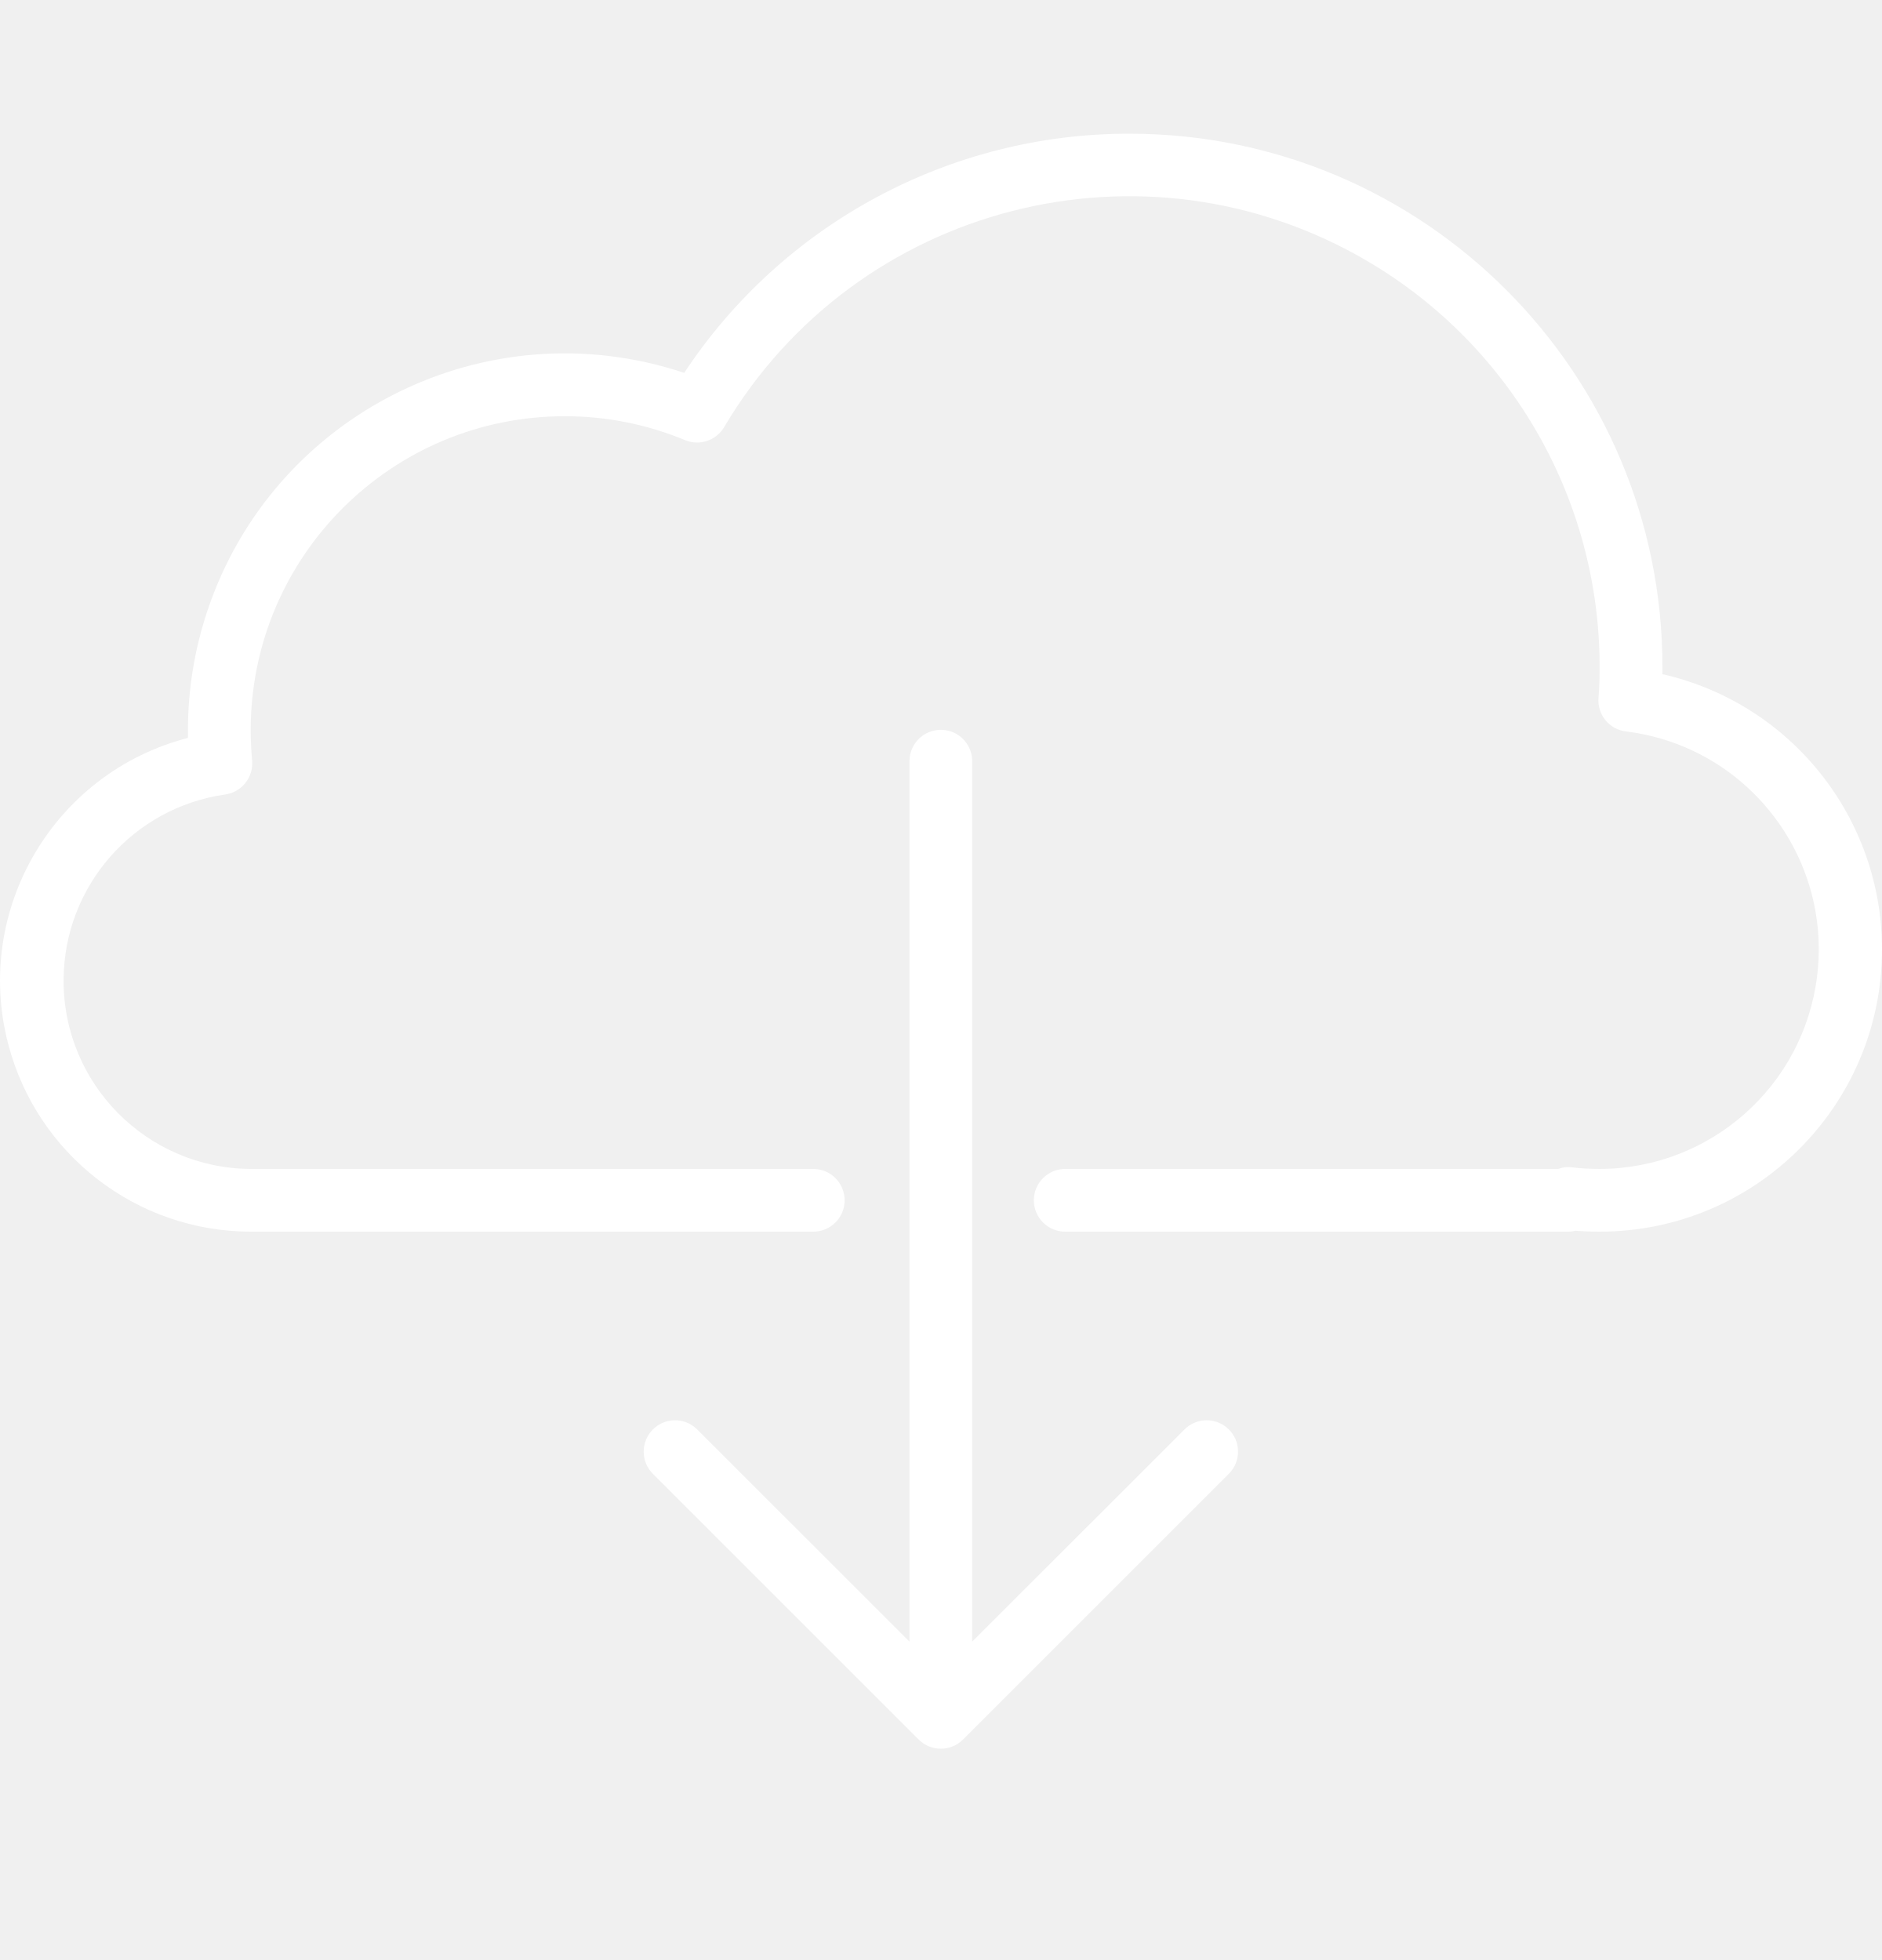
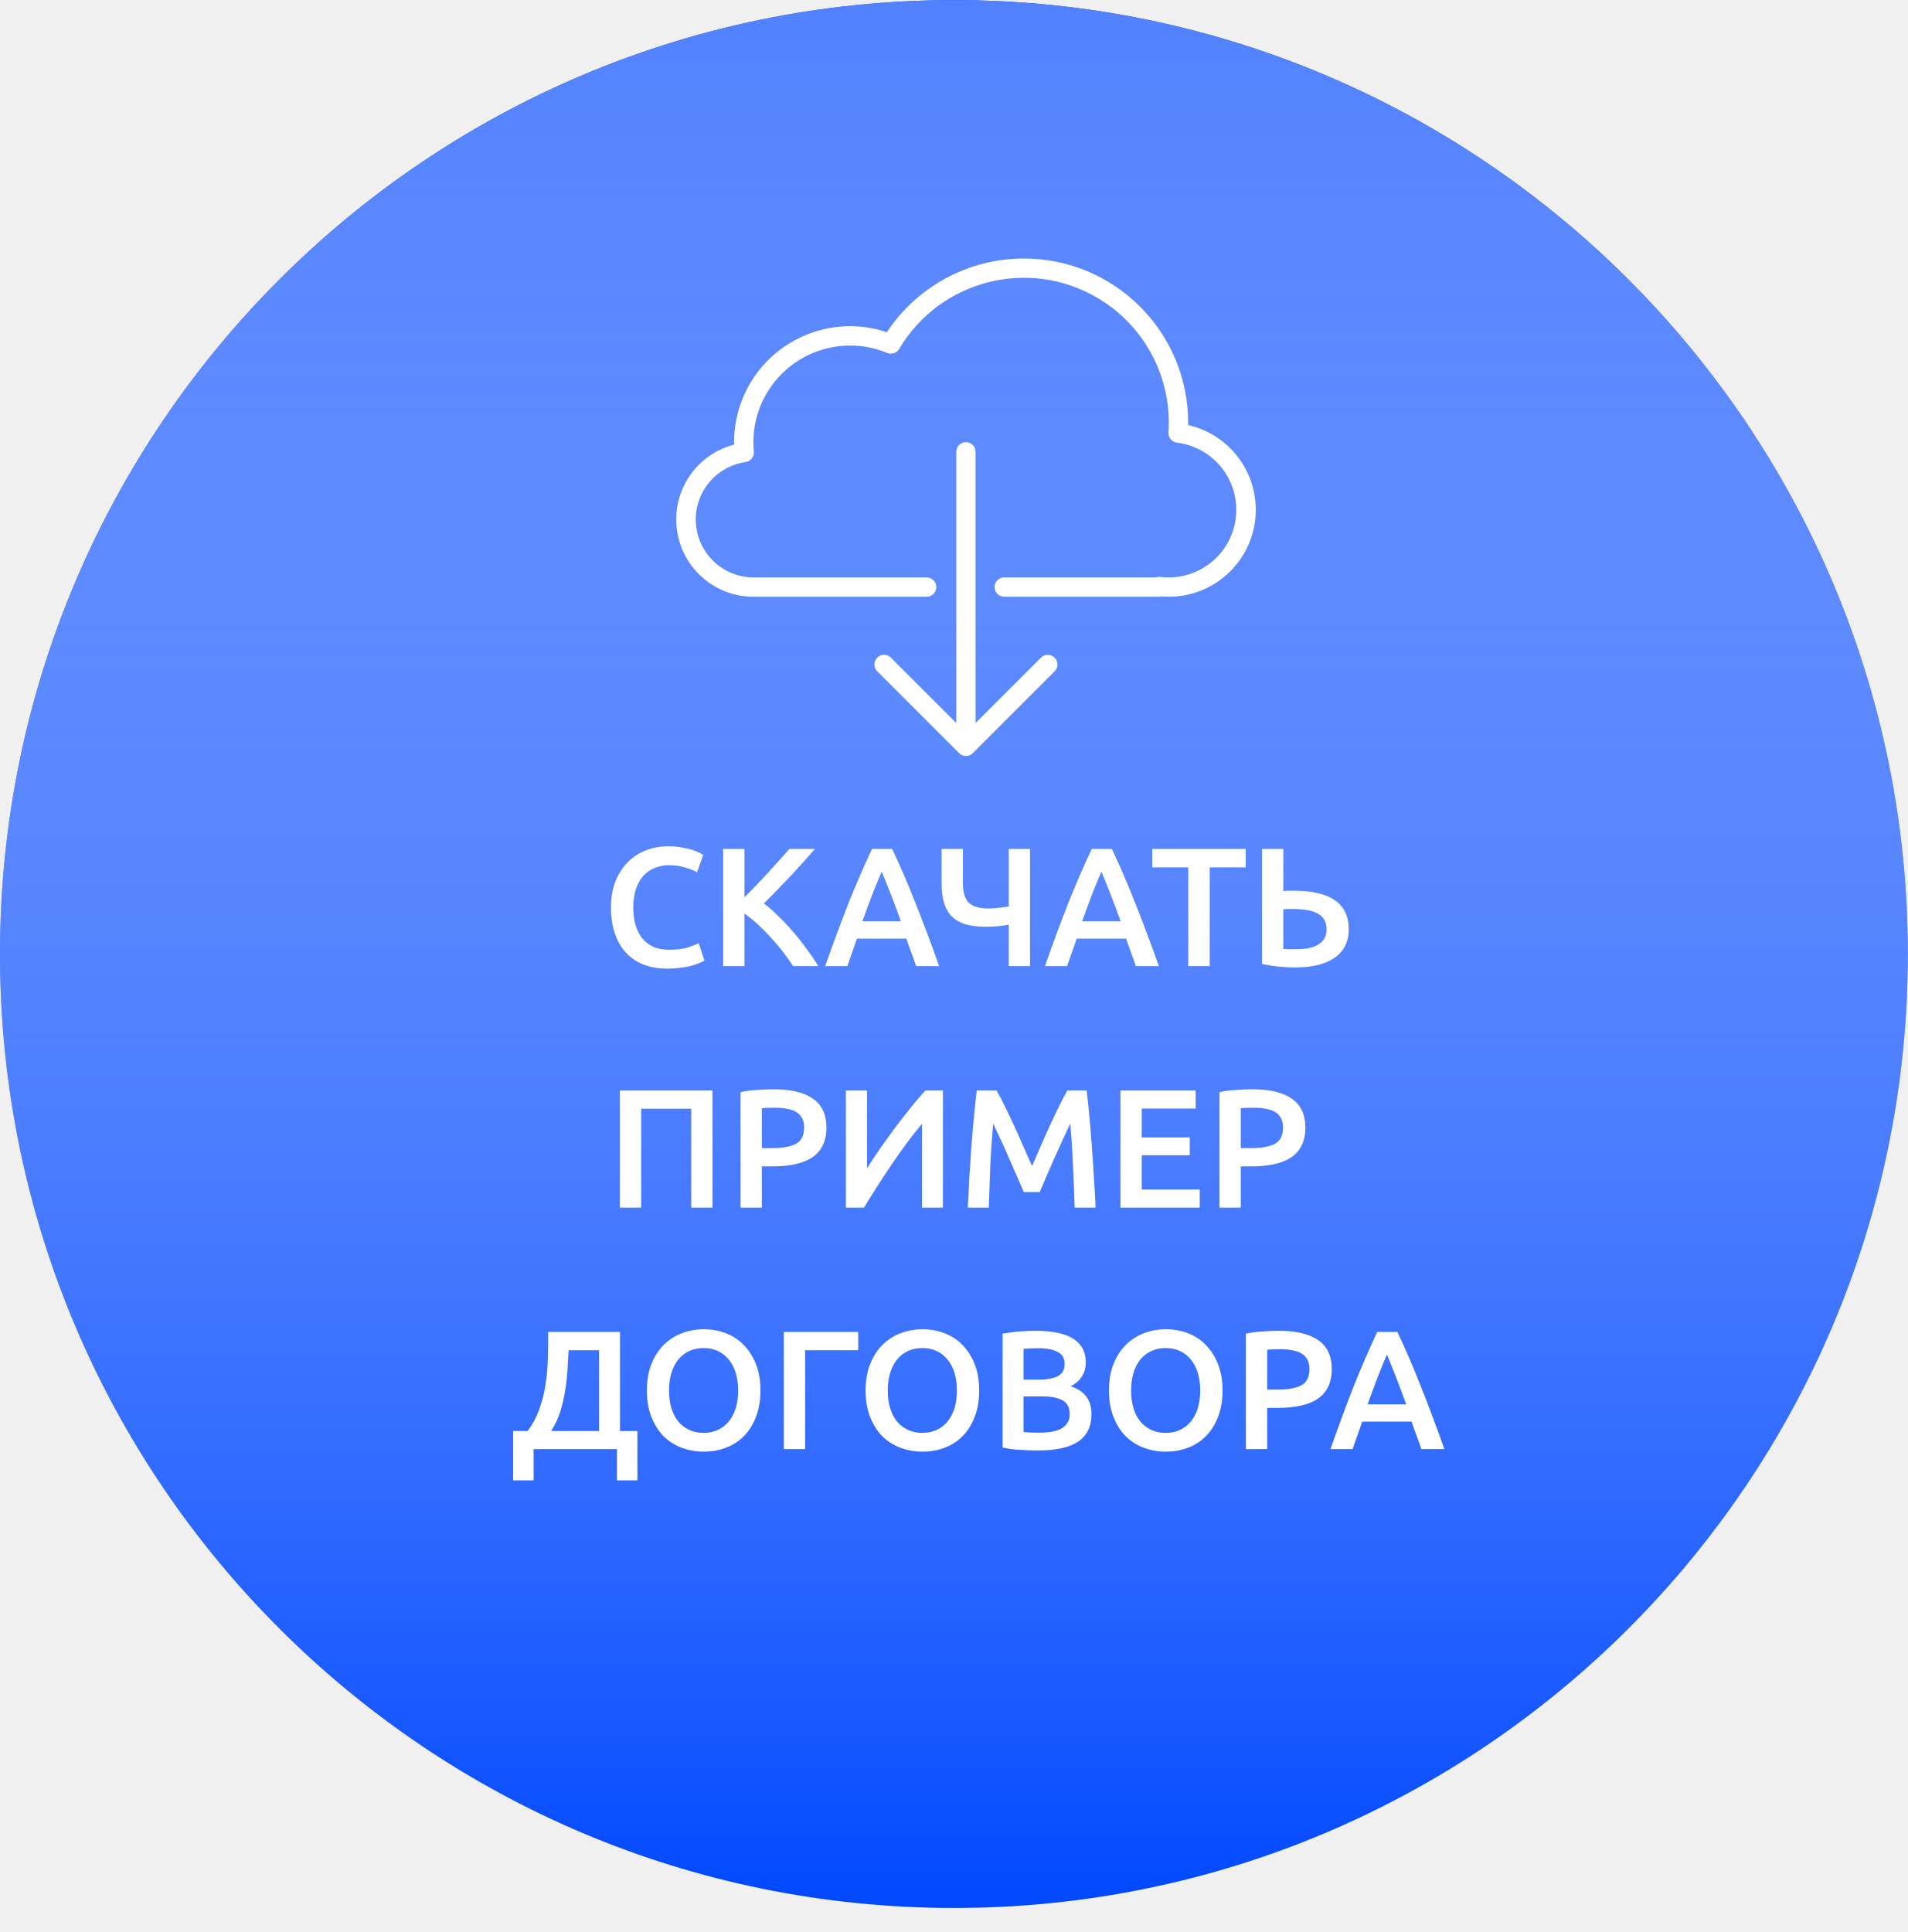
- <svg xmlns="http://www.w3.org/2000/svg" width="24" height="25" viewBox="0 0 24 25" fill="none">
+ <svg xmlns="http://www.w3.org/2000/svg" width="79" height="80" viewBox="0 0 79 80" fill="none">
+   <circle cx="39.5" cy="39.505" r="39.5" fill="#0047FF" />
+   <circle cx="39.5" cy="39.505" r="39.5" fill="url(#paint0_linear)" />
+   <path d="M27.637 40.11C27.273 40.11 26.947 40.054 26.657 39.942C26.368 39.83 26.123 39.666 25.922 39.452C25.722 39.233 25.568 38.967 25.46 38.654C25.353 38.341 25.299 37.982 25.299 37.576C25.299 37.17 25.36 36.81 25.481 36.498C25.607 36.185 25.778 35.922 25.992 35.707C26.207 35.487 26.459 35.322 26.748 35.21C27.038 35.098 27.348 35.042 27.679 35.042C27.88 35.042 28.062 35.058 28.225 35.091C28.389 35.119 28.531 35.151 28.652 35.189C28.774 35.226 28.874 35.266 28.953 35.308C29.033 35.35 29.089 35.38 29.121 35.399L28.862 36.12C28.75 36.05 28.589 35.984 28.379 35.924C28.174 35.858 27.95 35.826 27.707 35.826C27.497 35.826 27.301 35.863 27.119 35.938C26.937 36.008 26.779 36.115 26.643 36.26C26.513 36.404 26.41 36.587 26.335 36.806C26.261 37.025 26.223 37.279 26.223 37.569C26.223 37.825 26.251 38.061 26.307 38.276C26.368 38.49 26.459 38.677 26.58 38.836C26.702 38.99 26.856 39.111 27.042 39.2C27.229 39.284 27.453 39.326 27.714 39.326C28.027 39.326 28.281 39.295 28.477 39.235C28.673 39.169 28.825 39.109 28.932 39.053L29.17 39.774C29.114 39.811 29.037 39.849 28.939 39.886C28.846 39.923 28.734 39.961 28.603 39.998C28.473 40.031 28.326 40.056 28.162 40.075C27.999 40.098 27.824 40.11 27.637 40.11ZM32.843 40.005C32.722 39.818 32.582 39.622 32.423 39.417C32.265 39.212 32.097 39.013 31.919 38.822C31.747 38.63 31.567 38.449 31.38 38.276C31.194 38.103 31.009 37.954 30.827 37.828V40.005H29.945V35.154H30.827V37.156C30.981 37.002 31.142 36.839 31.31 36.666C31.478 36.489 31.644 36.311 31.807 36.134C31.975 35.952 32.134 35.777 32.283 35.609C32.433 35.441 32.568 35.289 32.689 35.154H33.746C33.592 35.331 33.429 35.516 33.256 35.707C33.084 35.898 32.906 36.092 32.724 36.288C32.542 36.479 32.358 36.67 32.171 36.862C31.989 37.053 31.81 37.235 31.632 37.408C31.828 37.557 32.027 37.732 32.227 37.933C32.433 38.129 32.633 38.341 32.829 38.57C33.025 38.794 33.212 39.029 33.389 39.277C33.571 39.52 33.737 39.762 33.886 40.005H32.843ZM37.937 40.005C37.871 39.813 37.804 39.624 37.734 39.438C37.664 39.251 37.596 39.06 37.531 38.864H35.487C35.421 39.06 35.354 39.254 35.284 39.445C35.218 39.632 35.153 39.818 35.088 40.005H34.171C34.353 39.487 34.525 39.008 34.689 38.57C34.852 38.131 35.011 37.716 35.165 37.324C35.323 36.932 35.48 36.559 35.634 36.204C35.788 35.849 35.946 35.499 36.11 35.154H36.943C37.106 35.499 37.265 35.849 37.419 36.204C37.573 36.559 37.727 36.932 37.881 37.324C38.039 37.716 38.2 38.131 38.364 38.57C38.532 39.008 38.707 39.487 38.889 40.005H37.937ZM36.509 36.092C36.401 36.339 36.278 36.64 36.138 36.995C36.002 37.349 35.86 37.734 35.711 38.15H37.307C37.157 37.734 37.013 37.347 36.873 36.988C36.733 36.629 36.611 36.33 36.509 36.092ZM39.873 36.568C39.873 36.955 39.957 37.228 40.125 37.387C40.293 37.541 40.562 37.618 40.93 37.618C41.08 37.618 41.229 37.608 41.378 37.59C41.532 37.571 41.663 37.553 41.77 37.534V35.154H42.652V40.005H41.77V38.29C41.649 38.313 41.504 38.334 41.336 38.353C41.168 38.367 40.998 38.374 40.825 38.374C40.499 38.374 40.219 38.341 39.985 38.276C39.757 38.206 39.568 38.099 39.418 37.954C39.274 37.809 39.166 37.625 39.096 37.401C39.026 37.177 38.991 36.908 38.991 36.596V35.154H39.873V36.568ZM47.035 40.005C46.97 39.813 46.902 39.624 46.832 39.438C46.762 39.251 46.695 39.06 46.629 38.864H44.585C44.52 39.06 44.452 39.254 44.382 39.445C44.317 39.632 44.252 39.818 44.186 40.005H43.269C43.451 39.487 43.624 39.008 43.787 38.57C43.951 38.131 44.109 37.716 44.263 37.324C44.422 36.932 44.578 36.559 44.732 36.204C44.886 35.849 45.045 35.499 45.208 35.154H46.041C46.205 35.499 46.363 35.849 46.517 36.204C46.671 36.559 46.825 36.932 46.979 37.324C47.138 37.716 47.299 38.131 47.462 38.57C47.63 39.008 47.805 39.487 47.987 40.005H47.035ZM45.607 36.092C45.5 36.339 45.376 36.64 45.236 36.995C45.101 37.349 44.959 37.734 44.809 38.15H46.405C46.256 37.734 46.111 37.347 45.971 36.988C45.831 36.629 45.71 36.33 45.607 36.092ZM51.585 35.154V35.917H50.094V40.005H49.205V35.917H47.714V35.154H51.585ZM55.849 38.479C55.849 38.997 55.653 39.391 55.261 39.662C54.873 39.928 54.327 40.061 53.623 40.061C53.427 40.061 53.205 40.049 52.958 40.026C52.715 40.002 52.482 39.965 52.258 39.914V35.154H53.14V36.897C53.219 36.888 53.294 36.883 53.364 36.883C53.434 36.883 53.506 36.883 53.581 36.883C55.093 36.883 55.849 37.415 55.849 38.479ZM53.518 37.639C53.462 37.639 53.401 37.639 53.336 37.639C53.27 37.639 53.205 37.644 53.14 37.653V39.291C53.205 39.295 53.28 39.3 53.364 39.305C53.452 39.305 53.557 39.305 53.679 39.305C53.842 39.305 53.998 39.293 54.148 39.27C54.302 39.242 54.435 39.197 54.547 39.137C54.663 39.072 54.757 38.987 54.827 38.885C54.897 38.778 54.932 38.642 54.932 38.479C54.932 38.316 54.897 38.18 54.827 38.073C54.761 37.965 54.666 37.879 54.54 37.814C54.418 37.748 54.271 37.704 54.099 37.681C53.926 37.653 53.732 37.639 53.518 37.639ZM29.505 45.154V50.005H28.623V45.91H26.551V50.005H25.669V45.154H29.505ZM32.038 45.105C32.743 45.105 33.282 45.233 33.655 45.49C34.033 45.746 34.222 46.148 34.222 46.694C34.222 46.978 34.171 47.224 34.068 47.429C33.97 47.63 33.826 47.795 33.634 47.926C33.443 48.052 33.21 48.145 32.934 48.206C32.659 48.267 32.344 48.297 31.989 48.297H31.548V50.005H30.666V45.224C30.872 45.177 31.098 45.147 31.345 45.133C31.597 45.114 31.828 45.105 32.038 45.105ZM32.101 45.868C31.877 45.868 31.693 45.875 31.548 45.889V47.541H31.975C32.4 47.541 32.727 47.483 32.955 47.366C33.184 47.245 33.298 47.018 33.298 46.687C33.298 46.528 33.268 46.395 33.207 46.288C33.147 46.181 33.063 46.096 32.955 46.036C32.848 45.975 32.72 45.933 32.57 45.91C32.426 45.882 32.269 45.868 32.101 45.868ZM35.028 50.005V45.154H35.903V48.374C36.061 48.122 36.241 47.851 36.442 47.562C36.647 47.268 36.857 46.976 37.072 46.687C37.291 46.398 37.508 46.12 37.723 45.854C37.937 45.583 38.138 45.35 38.325 45.154H39.046V50.005H38.178V46.533C37.982 46.766 37.774 47.03 37.555 47.324C37.34 47.613 37.128 47.914 36.918 48.227C36.708 48.535 36.505 48.843 36.309 49.151C36.113 49.454 35.935 49.739 35.777 50.005H35.028ZM41.266 45.154C41.369 45.331 41.483 45.548 41.609 45.805C41.735 46.062 41.864 46.332 41.994 46.617C42.125 46.897 42.253 47.184 42.379 47.478C42.51 47.767 42.629 48.035 42.736 48.283C42.844 48.035 42.96 47.767 43.086 47.478C43.212 47.184 43.341 46.897 43.471 46.617C43.602 46.332 43.73 46.062 43.856 45.805C43.982 45.548 44.097 45.331 44.199 45.154H44.997C45.039 45.508 45.079 45.886 45.116 46.288C45.154 46.684 45.186 47.093 45.214 47.513C45.247 47.928 45.275 48.348 45.298 48.773C45.326 49.193 45.35 49.603 45.368 50.005H44.5C44.482 49.44 44.458 48.859 44.43 48.262C44.407 47.664 44.37 47.086 44.318 46.526C44.267 46.633 44.206 46.761 44.136 46.911C44.066 47.06 43.992 47.224 43.912 47.401C43.833 47.574 43.751 47.753 43.667 47.94C43.588 48.127 43.509 48.309 43.429 48.486C43.355 48.658 43.285 48.822 43.219 48.976C43.154 49.125 43.098 49.254 43.051 49.361H42.393C42.347 49.254 42.291 49.123 42.225 48.969C42.16 48.815 42.088 48.651 42.008 48.479C41.934 48.301 41.854 48.12 41.77 47.933C41.691 47.746 41.612 47.566 41.532 47.394C41.453 47.221 41.378 47.06 41.308 46.911C41.238 46.757 41.178 46.629 41.126 46.526C41.075 47.086 41.035 47.664 41.007 48.262C40.984 48.859 40.963 49.44 40.944 50.005H40.076C40.095 49.603 40.116 49.188 40.139 48.759C40.167 48.33 40.195 47.905 40.223 47.485C40.256 47.06 40.291 46.65 40.328 46.253C40.366 45.856 40.405 45.49 40.447 45.154H41.266ZM46.396 50.005V45.154H49.511V45.903H47.278V47.1H49.266V47.835H47.278V49.256H49.679V50.005H46.396ZM51.87 45.105C52.574 45.105 53.113 45.233 53.486 45.49C53.864 45.746 54.053 46.148 54.053 46.694C54.053 46.978 54.002 47.224 53.9 47.429C53.801 47.63 53.657 47.795 53.465 47.926C53.274 48.052 53.041 48.145 52.766 48.206C52.49 48.267 52.175 48.297 51.821 48.297H51.38V50.005H50.498V45.224C50.703 45.177 50.929 45.147 51.176 45.133C51.428 45.114 51.66 45.105 51.87 45.105ZM51.932 45.868C51.709 45.868 51.524 45.875 51.38 45.889V47.541H51.806C52.231 47.541 52.558 47.483 52.786 47.366C53.015 47.245 53.13 47.018 53.13 46.687C53.13 46.528 53.099 46.395 53.038 46.288C52.978 46.181 52.894 46.096 52.786 46.036C52.679 45.975 52.551 45.933 52.401 45.91C52.257 45.882 52.1 45.868 51.932 45.868ZM21.249 59.256H21.851C22.061 58.967 22.222 58.663 22.334 58.346C22.45 58.024 22.534 57.693 22.586 57.352C22.642 57.007 22.674 56.652 22.684 56.288C22.693 55.919 22.698 55.541 22.698 55.154H25.673V59.256H26.394V61.3H25.547V60.005H22.096V61.3H21.249V59.256ZM23.545 55.91C23.531 56.19 23.514 56.477 23.496 56.771C23.477 57.065 23.442 57.356 23.391 57.646C23.344 57.931 23.276 58.211 23.188 58.486C23.099 58.757 22.978 59.013 22.824 59.256H24.805V55.91H23.545ZM27.703 57.576C27.703 57.842 27.735 58.084 27.801 58.304C27.866 58.519 27.959 58.703 28.081 58.857C28.207 59.006 28.358 59.123 28.536 59.207C28.713 59.291 28.914 59.333 29.138 59.333C29.357 59.333 29.555 59.291 29.733 59.207C29.91 59.123 30.059 59.006 30.181 58.857C30.307 58.703 30.402 58.519 30.468 58.304C30.533 58.084 30.566 57.842 30.566 57.576C30.566 57.31 30.533 57.069 30.468 56.855C30.402 56.636 30.307 56.451 30.181 56.302C30.059 56.148 29.91 56.029 29.733 55.945C29.555 55.861 29.357 55.819 29.138 55.819C28.914 55.819 28.713 55.861 28.536 55.945C28.358 56.029 28.207 56.148 28.081 56.302C27.959 56.456 27.866 56.64 27.801 56.855C27.735 57.069 27.703 57.31 27.703 57.576ZM31.49 57.576C31.49 57.991 31.427 58.358 31.301 58.675C31.18 58.992 31.012 59.258 30.797 59.473C30.587 59.683 30.34 59.842 30.055 59.949C29.77 60.056 29.467 60.11 29.145 60.11C28.823 60.11 28.517 60.056 28.228 59.949C27.943 59.842 27.694 59.683 27.479 59.473C27.269 59.258 27.101 58.992 26.975 58.675C26.849 58.358 26.786 57.991 26.786 57.576C26.786 57.16 26.849 56.797 26.975 56.484C27.101 56.166 27.271 55.901 27.486 55.686C27.705 55.471 27.957 55.31 28.242 55.203C28.526 55.096 28.828 55.042 29.145 55.042C29.462 55.042 29.763 55.096 30.048 55.203C30.332 55.31 30.58 55.471 30.79 55.686C31.005 55.901 31.175 56.166 31.301 56.484C31.427 56.797 31.49 57.16 31.49 57.576ZM33.34 60.005H32.458V55.154H35.538V55.91H33.34V60.005ZM36.761 57.576C36.761 57.842 36.793 58.084 36.858 58.304C36.924 58.519 37.017 58.703 37.139 58.857C37.264 59.006 37.416 59.123 37.593 59.207C37.771 59.291 37.971 59.333 38.196 59.333C38.415 59.333 38.613 59.291 38.791 59.207C38.968 59.123 39.117 59.006 39.239 58.857C39.364 58.703 39.46 58.519 39.526 58.304C39.591 58.084 39.623 57.842 39.623 57.576C39.623 57.31 39.591 57.069 39.526 56.855C39.46 56.636 39.364 56.451 39.239 56.302C39.117 56.148 38.968 56.029 38.791 55.945C38.613 55.861 38.415 55.819 38.196 55.819C37.971 55.819 37.771 55.861 37.593 55.945C37.416 56.029 37.264 56.148 37.139 56.302C37.017 56.456 36.924 56.64 36.858 56.855C36.793 57.069 36.761 57.31 36.761 57.576ZM40.547 57.576C40.547 57.991 40.484 58.358 40.358 58.675C40.237 58.992 40.069 59.258 39.855 59.473C39.645 59.683 39.397 59.842 39.112 59.949C38.828 60.056 38.525 60.11 38.203 60.11C37.88 60.11 37.575 60.056 37.285 59.949C37.001 59.842 36.751 59.683 36.536 59.473C36.327 59.258 36.158 58.992 36.032 58.675C35.907 58.358 35.843 57.991 35.843 57.576C35.843 57.16 35.907 56.797 36.032 56.484C36.158 56.166 36.329 55.901 36.544 55.686C36.763 55.471 37.015 55.31 37.3 55.203C37.584 55.096 37.885 55.042 38.203 55.042C38.52 55.042 38.821 55.096 39.105 55.203C39.39 55.31 39.638 55.471 39.847 55.686C40.062 55.901 40.233 56.166 40.358 56.484C40.484 56.797 40.547 57.16 40.547 57.576ZM42.978 60.061C42.721 60.061 42.462 60.051 42.201 60.033C41.94 60.019 41.711 59.986 41.515 59.935V55.224C41.618 55.205 41.727 55.189 41.844 55.175C41.961 55.156 42.08 55.142 42.201 55.133C42.322 55.123 42.441 55.117 42.558 55.112C42.679 55.107 42.794 55.105 42.901 55.105C43.195 55.105 43.468 55.128 43.72 55.175C43.972 55.217 44.189 55.289 44.371 55.392C44.558 55.495 44.702 55.63 44.805 55.798C44.908 55.966 44.959 56.173 44.959 56.421C44.959 56.65 44.903 56.846 44.791 57.009C44.684 57.172 44.532 57.303 44.336 57.401C44.63 57.499 44.847 57.644 44.987 57.835C45.127 58.026 45.197 58.269 45.197 58.563C45.197 59.062 45.015 59.438 44.651 59.69C44.287 59.937 43.729 60.061 42.978 60.061ZM42.383 57.821V59.298C42.481 59.307 42.586 59.314 42.698 59.319C42.81 59.324 42.913 59.326 43.006 59.326C43.188 59.326 43.356 59.314 43.51 59.291C43.669 59.267 43.804 59.228 43.916 59.172C44.033 59.111 44.124 59.032 44.189 58.934C44.259 58.836 44.294 58.71 44.294 58.556C44.294 58.281 44.194 58.089 43.993 57.982C43.792 57.874 43.515 57.821 43.16 57.821H42.383ZM42.383 57.128H43.006C43.342 57.128 43.606 57.081 43.797 56.988C43.988 56.89 44.084 56.717 44.084 56.47C44.084 56.236 43.984 56.071 43.783 55.973C43.587 55.875 43.33 55.826 43.013 55.826C42.878 55.826 42.756 55.828 42.649 55.833C42.546 55.837 42.458 55.844 42.383 55.854V57.128ZM46.837 57.576C46.837 57.842 46.869 58.084 46.935 58.304C47 58.519 47.093 58.703 47.215 58.857C47.341 59.006 47.492 59.123 47.67 59.207C47.847 59.291 48.048 59.333 48.272 59.333C48.491 59.333 48.689 59.291 48.867 59.207C49.044 59.123 49.193 59.006 49.315 58.857C49.441 58.703 49.536 58.519 49.602 58.304C49.667 58.084 49.7 57.842 49.7 57.576C49.7 57.31 49.667 57.069 49.602 56.855C49.536 56.636 49.441 56.451 49.315 56.302C49.193 56.148 49.044 56.029 48.867 55.945C48.689 55.861 48.491 55.819 48.272 55.819C48.048 55.819 47.847 55.861 47.67 55.945C47.492 56.029 47.341 56.148 47.215 56.302C47.093 56.456 47 56.64 46.935 56.855C46.869 57.069 46.837 57.31 46.837 57.576ZM50.624 57.576C50.624 57.991 50.561 58.358 50.435 58.675C50.313 58.992 50.145 59.258 49.931 59.473C49.721 59.683 49.473 59.842 49.189 59.949C48.904 60.056 48.601 60.11 48.279 60.11C47.957 60.11 47.651 60.056 47.362 59.949C47.077 59.842 46.827 59.683 46.613 59.473C46.403 59.258 46.235 58.992 46.109 58.675C45.983 58.358 45.92 57.991 45.92 57.576C45.92 57.16 45.983 56.797 46.109 56.484C46.235 56.166 46.405 55.901 46.62 55.686C46.839 55.471 47.091 55.31 47.376 55.203C47.66 55.096 47.961 55.042 48.279 55.042C48.596 55.042 48.897 55.096 49.182 55.203C49.466 55.31 49.714 55.471 49.924 55.686C50.138 55.901 50.309 56.166 50.435 56.484C50.561 56.797 50.624 57.16 50.624 57.576ZM52.963 55.105C53.668 55.105 54.207 55.233 54.58 55.49C54.958 55.746 55.147 56.148 55.147 56.694C55.147 56.978 55.096 57.224 54.993 57.429C54.895 57.63 54.751 57.795 54.559 57.926C54.368 58.052 54.135 58.145 53.859 58.206C53.584 58.267 53.269 58.297 52.914 58.297H52.473V60.005H51.591V55.224C51.797 55.177 52.023 55.147 52.27 55.133C52.522 55.114 52.753 55.105 52.963 55.105ZM53.026 55.868C52.802 55.868 52.618 55.875 52.473 55.889V57.541H52.9C53.325 57.541 53.652 57.483 53.88 57.366C54.109 57.245 54.223 57.018 54.223 56.687C54.223 56.528 54.193 56.395 54.132 56.288C54.072 56.181 53.988 56.096 53.88 56.036C53.773 55.975 53.645 55.933 53.495 55.91C53.351 55.882 53.194 55.868 53.026 55.868ZM58.858 60.005C58.793 59.813 58.725 59.624 58.655 59.438C58.585 59.251 58.517 59.06 58.452 58.864H56.408C56.343 59.06 56.275 59.254 56.205 59.445C56.14 59.632 56.075 59.818 56.009 60.005H55.092C55.274 59.487 55.447 59.008 55.61 58.57C55.773 58.131 55.932 57.716 56.086 57.324C56.245 56.932 56.401 56.559 56.555 56.204C56.709 55.849 56.868 55.499 57.031 55.154H57.864C58.028 55.499 58.186 55.849 58.34 56.204C58.494 56.559 58.648 56.932 58.802 57.324C58.961 57.716 59.122 58.131 59.285 58.57C59.453 59.008 59.628 59.487 59.81 60.005H58.858ZM57.43 56.092C57.323 56.339 57.199 56.64 57.059 56.995C56.924 57.349 56.782 57.734 56.632 58.15H58.228C58.079 57.734 57.934 57.347 57.794 56.988C57.654 56.629 57.533 56.33 57.43 56.092Z" fill="white" />
  <g clip-path="url(#clip0)">
-     <path d="M21.2 8.599C21.2 8.569 21.2 8.539 21.2 8.509C21.201 4.753 18.158 1.707 14.402 1.705C12.117 1.704 9.985 2.85 8.725 4.756C6.207 3.915 3.484 5.275 2.644 7.793C2.481 8.282 2.397 8.794 2.397 9.309C2.397 9.343 2.397 9.378 2.397 9.412C0.686 9.856 -0.341 11.604 0.104 13.314C0.47 14.724 1.741 15.708 3.197 15.71H10.371C10.592 15.71 10.771 15.531 10.771 15.31C10.771 15.089 10.592 14.91 10.371 14.91H3.197C1.871 14.902 0.803 13.821 0.811 12.495C0.818 11.307 1.693 10.303 2.87 10.134C3.082 10.105 3.233 9.916 3.215 9.703C3.204 9.574 3.197 9.442 3.197 9.309C3.2 7.097 4.995 5.306 7.208 5.309C7.732 5.309 8.252 5.413 8.736 5.614C8.92 5.69 9.132 5.62 9.234 5.449C10.921 2.597 14.601 1.652 17.454 3.34C19.281 4.421 20.401 6.386 20.399 8.509C20.399 8.642 20.396 8.77 20.385 8.899C20.366 9.114 20.522 9.305 20.737 9.33C22.272 9.52 23.362 10.919 23.172 12.454C22.999 13.854 21.811 14.907 20.399 14.91C20.279 14.91 20.159 14.903 20.039 14.889C19.982 14.882 19.924 14.889 19.87 14.91H13.584C13.363 14.91 13.184 15.089 13.184 15.31C13.184 15.531 13.363 15.71 13.584 15.71H19.999C20.03 15.71 20.06 15.706 20.09 15.698C20.191 15.706 20.295 15.71 20.399 15.71C22.388 15.71 24 14.098 24 12.11C24 10.429 22.838 8.972 21.2 8.599Z" fill="white" />
-     <path d="M15.11 18.228L12.398 20.939V9.709C12.398 9.488 12.219 9.309 11.998 9.309C11.777 9.309 11.598 9.488 11.598 9.709V20.939L8.886 18.228C8.727 18.074 8.474 18.079 8.321 18.238C8.171 18.393 8.171 18.639 8.321 18.794L11.715 22.188C11.871 22.344 12.125 22.344 12.281 22.188L15.675 18.794C15.829 18.635 15.825 18.381 15.666 18.228C15.511 18.078 15.265 18.078 15.11 18.228Z" fill="white" />
+     <path d="M49.2 17.599C49.2 17.569 49.2 17.539 49.2 17.509C49.201 13.753 46.158 10.707 42.402 10.705C40.117 10.704 37.984 11.85 36.725 13.756C34.207 12.915 31.484 14.275 30.644 16.793C30.481 17.282 30.397 17.794 30.397 18.309C30.397 18.343 30.397 18.378 30.397 18.412C28.686 18.857 27.659 20.604 28.104 22.314C28.47 23.724 29.741 24.708 31.197 24.71H38.371C38.592 24.71 38.772 24.531 38.772 24.31C38.772 24.089 38.592 23.91 38.371 23.91H31.197C29.871 23.902 28.803 22.821 28.811 21.495C28.818 20.307 29.693 19.303 30.87 19.134C31.081 19.105 31.233 18.916 31.215 18.703C31.204 18.574 31.197 18.442 31.197 18.309C31.2 16.097 32.995 14.306 35.208 14.309C35.732 14.309 36.252 14.413 36.736 14.614C36.92 14.69 37.132 14.62 37.234 14.449C38.921 11.597 42.602 10.652 45.454 12.34C47.281 13.421 48.401 15.386 48.399 17.509C48.399 17.642 48.396 17.77 48.385 17.899C48.367 18.114 48.522 18.305 48.737 18.33C50.272 18.52 51.362 19.919 51.172 21.454C50.999 22.854 49.81 23.907 48.399 23.91C48.279 23.91 48.159 23.903 48.039 23.889C47.982 23.882 47.924 23.889 47.87 23.91H41.584C41.363 23.91 41.184 24.089 41.184 24.31C41.184 24.531 41.363 24.71 41.584 24.71H47.999C48.03 24.71 48.06 24.706 48.09 24.698C48.191 24.706 48.295 24.71 48.399 24.71C50.388 24.71 52 23.098 52 21.11C52 19.429 50.838 17.973 49.2 17.599Z" fill="white" />
+     <path d="M43.11 27.228L40.398 29.939V18.709C40.398 18.488 40.219 18.309 39.998 18.309C39.777 18.309 39.598 18.488 39.598 18.709V29.939L36.886 27.228C36.727 27.074 36.474 27.079 36.321 27.238C36.171 27.393 36.171 27.639 36.321 27.794L39.715 31.188C39.871 31.344 40.125 31.344 40.281 31.188L43.675 27.794C43.829 27.635 43.825 27.381 43.666 27.228C43.511 27.078 43.265 27.078 43.11 27.228Z" fill="white" />
  </g>
  <defs>
+     <linearGradient id="paint0_linear" x1="39.5" y1="0.005" x2="39.5" y2="79.005" gradientUnits="userSpaceOnUse">
+       <stop stop-color="#5181FF" />
+       <stop offset="1" stop-color="white" stop-opacity="0" />
+     </linearGradient>
    <clipPath id="clip0">
-       <rect width="24" height="24" fill="white" transform="translate(0 0.00488281)" />
+       <rect width="24" height="24" fill="white" transform="translate(28 9.00488)" />
    </clipPath>
  </defs>
</svg>
